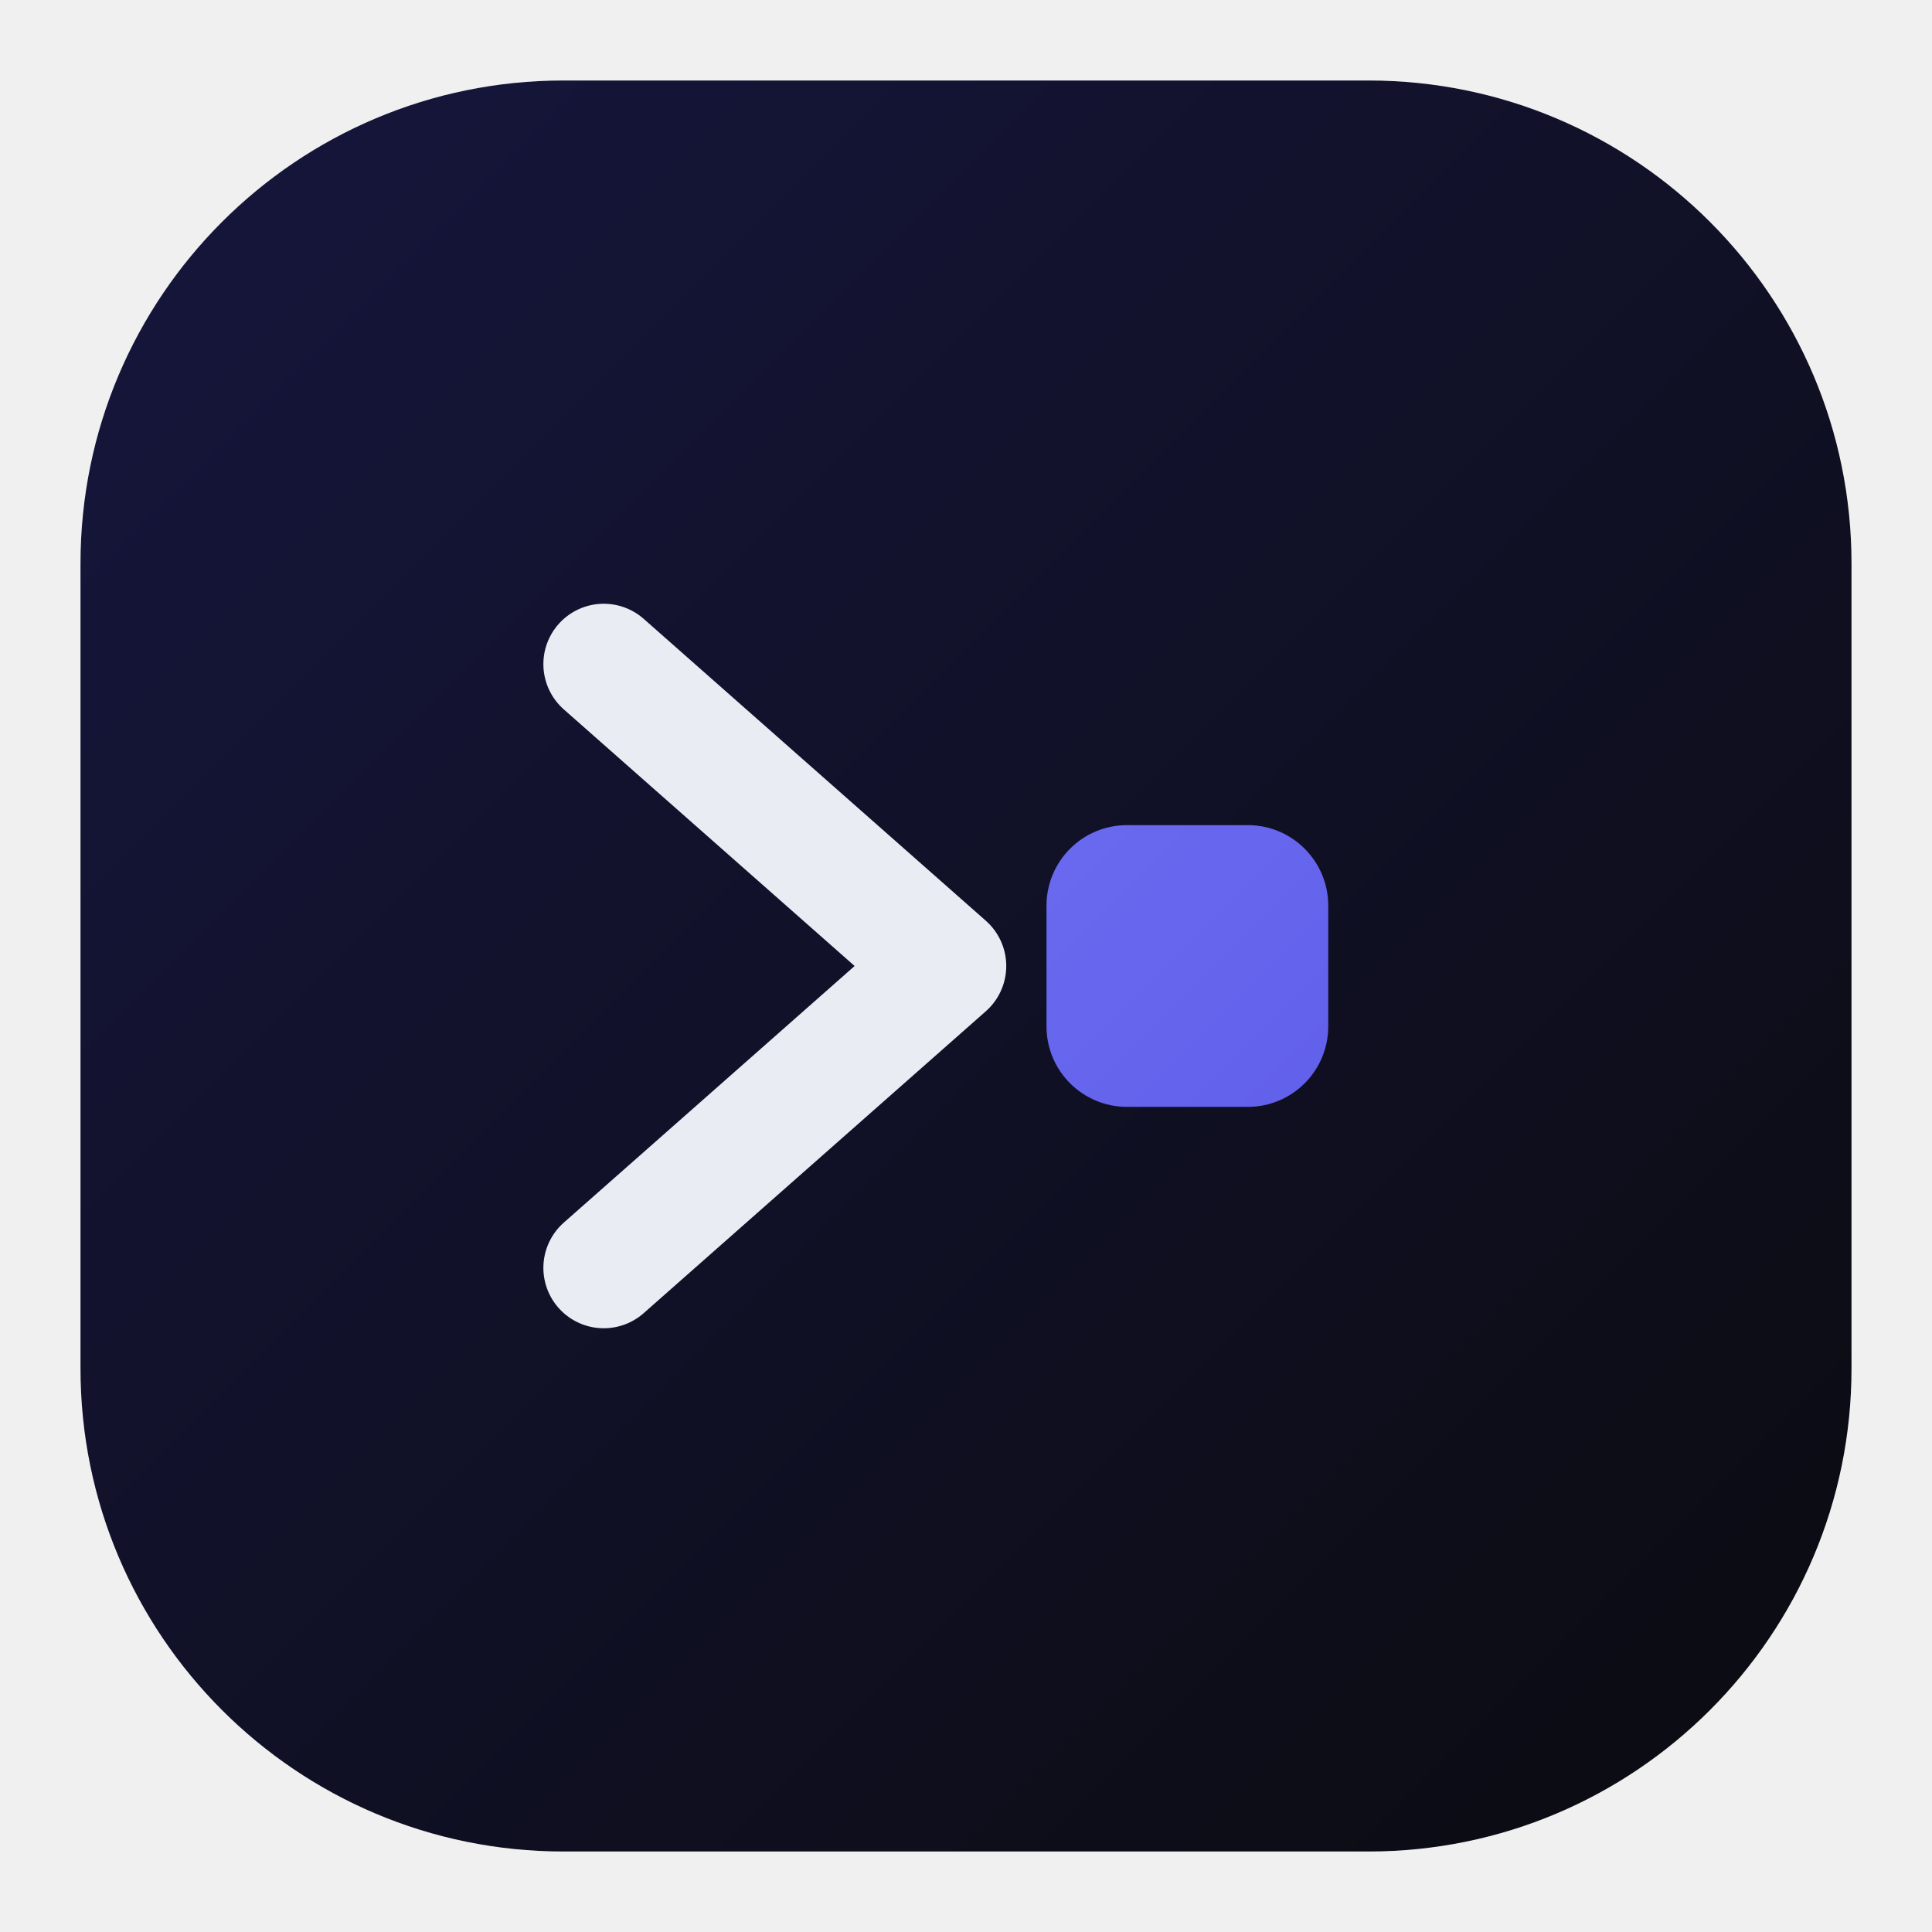
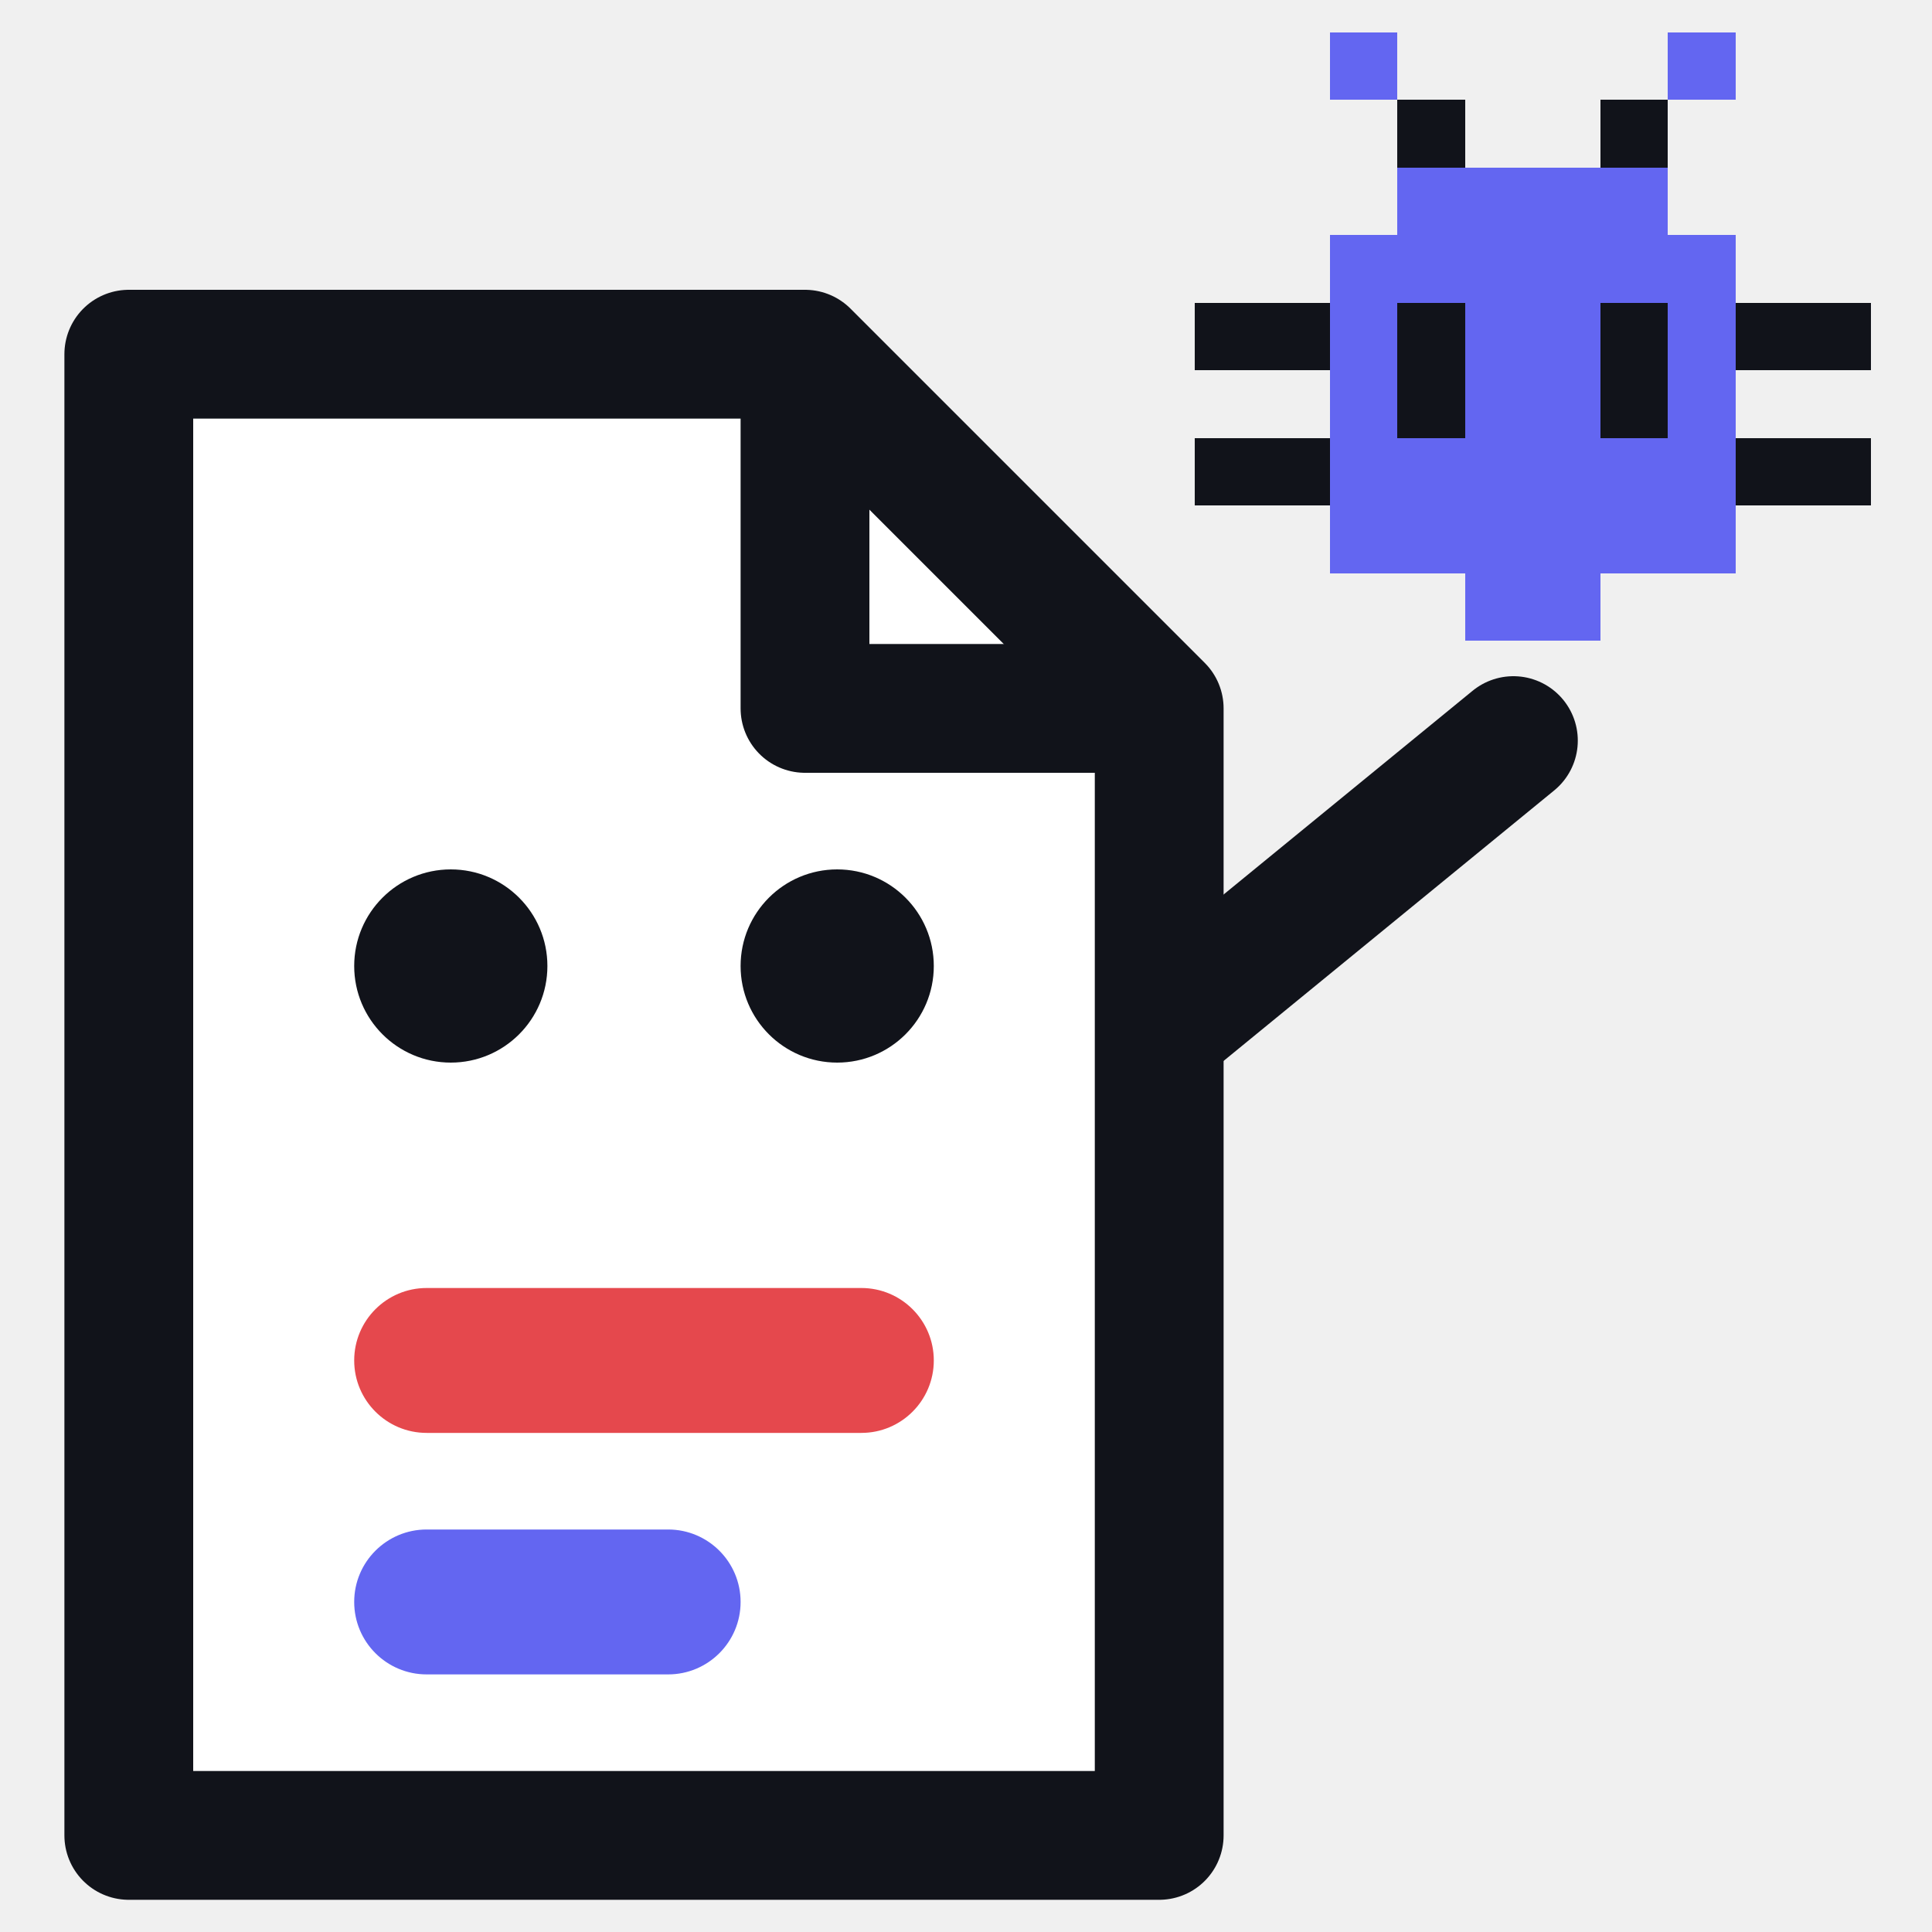
- <svg xmlns="http://www.w3.org/2000/svg" width="32" height="32" viewBox="0 0 96 96" fill="none">
-   <defs>
-     <linearGradient id="bg" x1="0%" y1="0%" x2="100%" y2="100%">
-       <stop offset="0%" stop-color="#16163E" />
-       <stop offset="100%" stop-color="#0B0B10" />
-     </linearGradient>
-     <linearGradient id="cursor" x1="0" y1="0" x2="96" y2="96" gradientUnits="userSpaceOnUse">
-       <stop offset="0%" stop-color="#818CF8" />
-       <stop offset="100%" stop-color="#4F46E5" />
-     </linearGradient>
-   </defs>
-   <rect x="4" y="4" width="88" height="88" rx="24" fill="url(#bg)" />
-   <path d="M30 33 L47 48 L30 63" fill="none" stroke="#EAECF3" stroke-width="6" stroke-linecap="round" stroke-linejoin="round" />
-   <rect x="52" y="41" width="14" height="14" rx="4" fill="url(#cursor)" />
+ <svg xmlns="http://www.w3.org/2000/svg" width="32" height="32" viewBox="0 0 120 120" fill="none">
+   <path d="M72 64 L94 46" stroke="#11131A" stroke-width="8" stroke-linecap="round" />
+   <path d="M8 22 H50 L72 44 V114 H8 Z" fill="#FFFFFF" stroke="#11131A" stroke-width="8" stroke-linejoin="round" />
+   <path d="M50 22 V44 H72" stroke="#11131A" stroke-width="8" stroke-linejoin="round" />
+   <circle cx="28" cy="60" r="6" fill="#11131A" />
+   <circle cx="52" cy="60" r="6" fill="#11131A" />
+   <rect x="22" y="80" width="36" height="9" rx="4.5" fill="#E5484D" />
+   <rect x="22" y="95" width="24" height="9" rx="4.5" fill="#6366F1" />
+   <g transform="translate(70,2) scale(0.42)" shape-rendering="crispEdges">
+     <rect x="30" y="0" width="10" height="10" fill="#6366F1" />
+     <rect x="80" y="0" width="10" height="10" fill="#6366F1" />
+     <rect x="40" y="10" width="10" height="10" fill="#11131A" />
+     <rect x="70" y="10" width="10" height="10" fill="#11131A" />
+     <rect x="40" y="20" width="40" height="10" fill="#6366F1" />
+     <rect x="30" y="30" width="60" height="50" fill="#6366F1" />
+     <rect x="40" y="40" width="10" height="20" fill="#11131A" />
+     <rect x="70" y="40" width="10" height="20" fill="#11131A" />
+     <rect x="10" y="40" width="20" height="10" fill="#11131A" />
+     <rect x="90" y="40" width="20" height="10" fill="#11131A" />
+     <rect x="10" y="60" width="20" height="10" fill="#11131A" />
+     <rect x="90" y="60" width="20" height="10" fill="#11131A" />
+     <rect x="50" y="80" width="20" height="10" fill="#6366F1" />
+   </g>
</svg>
